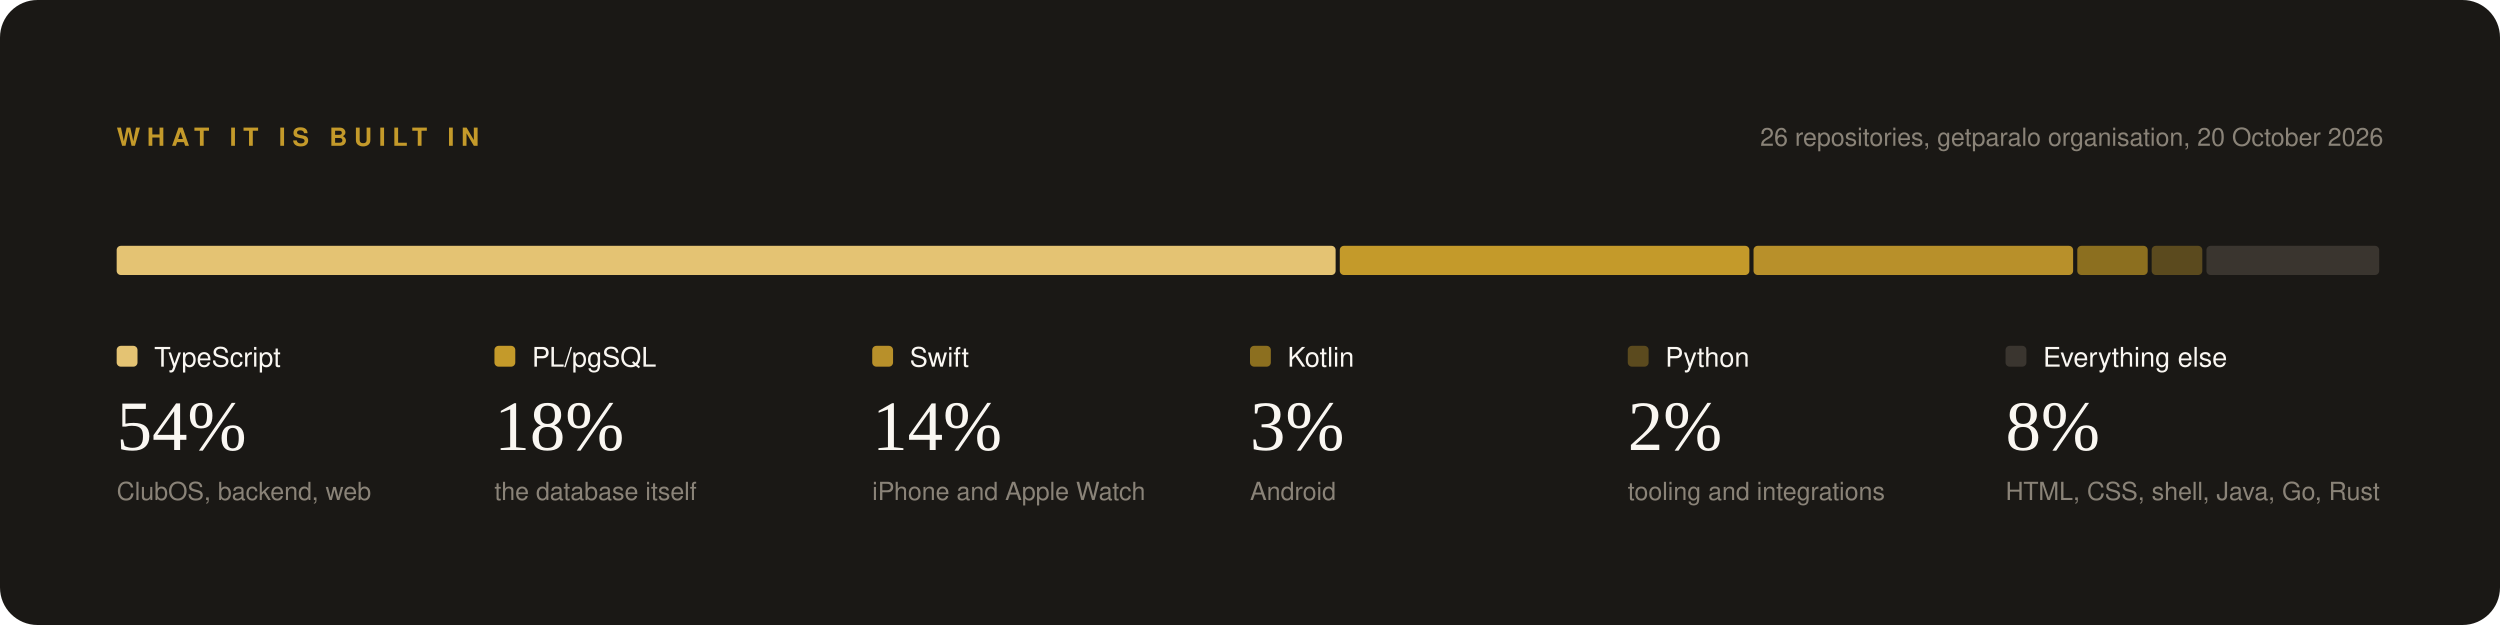
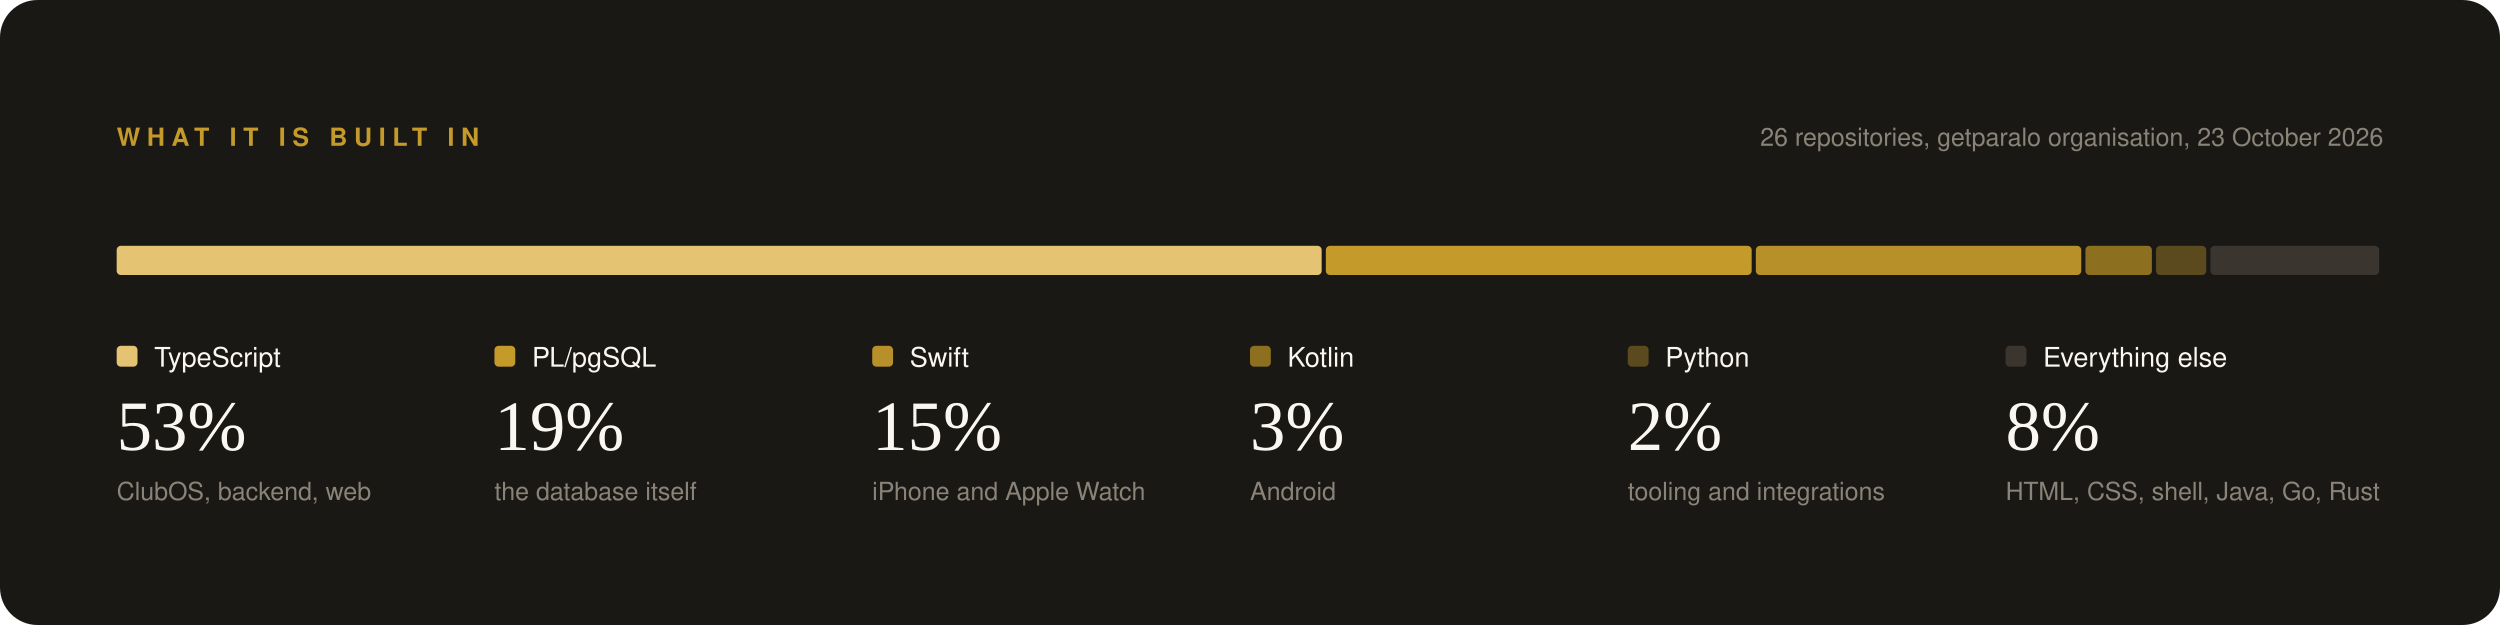
<svg xmlns="http://www.w3.org/2000/svg" width="1200" height="300" viewBox="0 0 1200 300" role="img" aria-label="Languages across Paralo repositories">
  <rect width="1200" height="300" rx="18" fill="#1A1815" />
  <text x="56" y="70" font-family="-apple-system, 'Helvetica Neue', Helvetica, Arial, sans-serif" font-size="12" letter-spacing="3.2" font-weight="600" fill="#C49A2A">WHAT IT IS BUILT IN</text>
-   <text x="1144" y="70" text-anchor="end" font-family="-apple-system, 'Helvetica Neue', Helvetica, Arial, sans-serif" font-size="12" fill="#8A8378">26 repositories, getparalo organisation, 20 October 2026</text>
-   <rect x="56.0" y="118" width="585.1" height="14" rx="2" fill="#E4C373">
-     <animate attributeName="width" values="0;0;585.1" keyTimes="0;0.125;1" dur="0.80s" begin="0s" fill="freeze" calcMode="spline" keySplines="0 0 1 1;0.2 0.7 0.2 1" />
+   <text x="1144" y="70" text-anchor="end" font-family="-apple-system, 'Helvetica Neue', Helvetica, Arial, sans-serif" font-size="12" fill="#8A8378">26 repositories, getparalo organisation, 23 October 2026</text>
+   <rect x="56.0" y="118" width="578.4" height="14" rx="2" fill="#E4C373">
+     <animate attributeName="width" values="0;0;578.4" keyTimes="0;0.125;1" dur="0.80s" begin="0s" fill="freeze" calcMode="spline" keySplines="0 0 1 1;0.2 0.7 0.2 1" />
  </rect>
-   <rect x="643.1" y="118" width="196.6" height="14" rx="2" fill="#C49A2A">
-     <animate attributeName="width" values="0;0;196.6" keyTimes="0;0.239;1" dur="0.92s" begin="0s" fill="freeze" calcMode="spline" keySplines="0 0 1 1;0.2 0.7 0.2 1" />
+   <rect x="636.4" y="118" width="204.4" height="14" rx="2" fill="#C49A2A">
+     <animate attributeName="width" values="0;0;204.4" keyTimes="0;0.239;1" dur="0.92s" begin="0s" fill="freeze" calcMode="spline" keySplines="0 0 1 1;0.2 0.7 0.2 1" />
  </rect>
-   <rect x="841.7" y="118" width="153.4" height="14" rx="2" fill="#B8902A">
-     <animate attributeName="width" values="0;0;153.4" keyTimes="0;0.327;1" dur="1.04s" begin="0s" fill="freeze" calcMode="spline" keySplines="0 0 1 1;0.2 0.7 0.2 1" />
+   <rect x="842.8" y="118" width="156.2" height="14" rx="2" fill="#B8902A">
+     <animate attributeName="width" values="0;0;156.2" keyTimes="0;0.327;1" dur="1.04s" begin="0s" fill="freeze" calcMode="spline" keySplines="0 0 1 1;0.2 0.7 0.2 1" />
  </rect>
-   <rect x="997.1" y="118" width="33.8" height="14" rx="2" fill="#8C6F1F">
-     <animate attributeName="width" values="0;0;33.8" keyTimes="0;0.397;1" dur="1.16s" begin="0s" fill="freeze" calcMode="spline" keySplines="0 0 1 1;0.2 0.7 0.2 1" />
+   <rect x="1001.0" y="118" width="31.9" height="14" rx="2" fill="#8C6F1F">
+     <animate attributeName="width" values="0;0;31.9" keyTimes="0;0.397;1" dur="1.16s" begin="0s" fill="freeze" calcMode="spline" keySplines="0 0 1 1;0.2 0.7 0.2 1" />
  </rect>
-   <rect x="1032.8" y="118" width="24.3" height="14" rx="2" fill="#5B4A1E">
-     <animate attributeName="width" values="0;0;24.3" keyTimes="0;0.453;1" dur="1.28s" begin="0s" fill="freeze" calcMode="spline" keySplines="0 0 1 1;0.2 0.7 0.2 1" />
+   <rect x="1034.9" y="118" width="24.1" height="14" rx="2" fill="#5B4A1E">
+     <animate attributeName="width" values="0;0;24.1" keyTimes="0;0.453;1" dur="1.28s" begin="0s" fill="freeze" calcMode="spline" keySplines="0 0 1 1;0.2 0.7 0.2 1" />
  </rect>
-   <rect x="1059.1" y="118" width="82.9" height="14" rx="2" fill="#3A352F">
-     <animate attributeName="width" values="0;0;82.9" keyTimes="0;0.500;1" dur="1.40s" begin="0s" fill="freeze" calcMode="spline" keySplines="0 0 1 1;0.2 0.7 0.2 1" />
+   <rect x="1061.0" y="118" width="81.0" height="14" rx="2" fill="#3A352F">
+     <animate attributeName="width" values="0;0;81.0" keyTimes="0;0.500;1" dur="1.40s" begin="0s" fill="freeze" calcMode="spline" keySplines="0 0 1 1;0.2 0.7 0.2 1" />
  </rect>
  <rect x="56.0" y="166" width="10" height="10" rx="2" fill="#E4C373" />
  <text x="74.0" y="176" font-family="-apple-system, 'Helvetica Neue', Helvetica, Arial, sans-serif" font-size="13" fill="#FAF7F2">TypeScript</text>
-   <text x="56.0" y="216" font-family="Georgia, 'Times New Roman', Times, serif" font-size="34" fill="#FAF7F2">54%</text>
+   <text x="56.0" y="216" font-family="Georgia, 'Times New Roman', Times, serif" font-size="34" fill="#FAF7F2">53%</text>
  <text x="56.0" y="240" font-family="-apple-system, 'Helvetica Neue', Helvetica, Arial, sans-serif" font-size="12" fill="#8A8378">ClubOS, backend, web</text>
  <rect x="237.333" y="166" width="10" height="10" rx="2" fill="#C49A2A" />
  <text x="255.333" y="176" font-family="-apple-system, 'Helvetica Neue', Helvetica, Arial, sans-serif" font-size="13" fill="#FAF7F2">PL/pgSQL</text>
-   <text x="237.333" y="216" font-family="Georgia, 'Times New Roman', Times, serif" font-size="34" fill="#FAF7F2">18%</text>
+   <text x="237.333" y="216" font-family="Georgia, 'Times New Roman', Times, serif" font-size="34" fill="#FAF7F2">19%</text>
  <text x="237.333" y="240" font-family="-apple-system, 'Helvetica Neue', Helvetica, Arial, sans-serif" font-size="12" fill="#8A8378">the database itself</text>
  <rect x="418.667" y="166" width="10" height="10" rx="2" fill="#B8902A" />
  <text x="436.667" y="176" font-family="-apple-system, 'Helvetica Neue', Helvetica, Arial, sans-serif" font-size="13" fill="#FAF7F2">Swift</text>
-   <text x="418.667" y="216" font-family="Georgia, 'Times New Roman', Times, serif" font-size="34" fill="#FAF7F2">14%</text>
+   <text x="418.667" y="216" font-family="Georgia, 'Times New Roman', Times, serif" font-size="34" fill="#FAF7F2">15%</text>
  <text x="418.667" y="240" font-family="-apple-system, 'Helvetica Neue', Helvetica, Arial, sans-serif" font-size="12" fill="#8A8378">iPhone and Apple Watch</text>
  <rect x="600.0" y="166" width="10" height="10" rx="2" fill="#8C6F1F" />
  <text x="618.0" y="176" font-family="-apple-system, 'Helvetica Neue', Helvetica, Arial, sans-serif" font-size="13" fill="#FAF7F2">Kotlin</text>
  <text x="600.0" y="216" font-family="Georgia, 'Times New Roman', Times, serif" font-size="34" fill="#FAF7F2">3%</text>
  <text x="600.0" y="240" font-family="-apple-system, 'Helvetica Neue', Helvetica, Arial, sans-serif" font-size="12" fill="#8A8378">Android</text>
  <rect x="781.333" y="166" width="10" height="10" rx="2" fill="#5B4A1E" />
  <text x="799.333" y="176" font-family="-apple-system, 'Helvetica Neue', Helvetica, Arial, sans-serif" font-size="13" fill="#FAF7F2">Python</text>
  <text x="781.333" y="216" font-family="Georgia, 'Times New Roman', Times, serif" font-size="34" fill="#FAF7F2">2%</text>
  <text x="781.333" y="240" font-family="-apple-system, 'Helvetica Neue', Helvetica, Arial, sans-serif" font-size="12" fill="#8A8378">tooling and integrations</text>
  <rect x="962.667" y="166" width="10" height="10" rx="2" fill="#3A352F" />
  <text x="980.667" y="176" font-family="-apple-system, 'Helvetica Neue', Helvetica, Arial, sans-serif" font-size="13" fill="#FAF7F2">Everything else</text>
  <text x="962.667" y="216" font-family="Georgia, 'Times New Roman', Times, serif" font-size="34" fill="#FAF7F2">8%</text>
  <text x="962.667" y="240" font-family="-apple-system, 'Helvetica Neue', Helvetica, Arial, sans-serif" font-size="12" fill="#8A8378">HTML, CSS, shell, Java, Go, Rust</text>
</svg>
